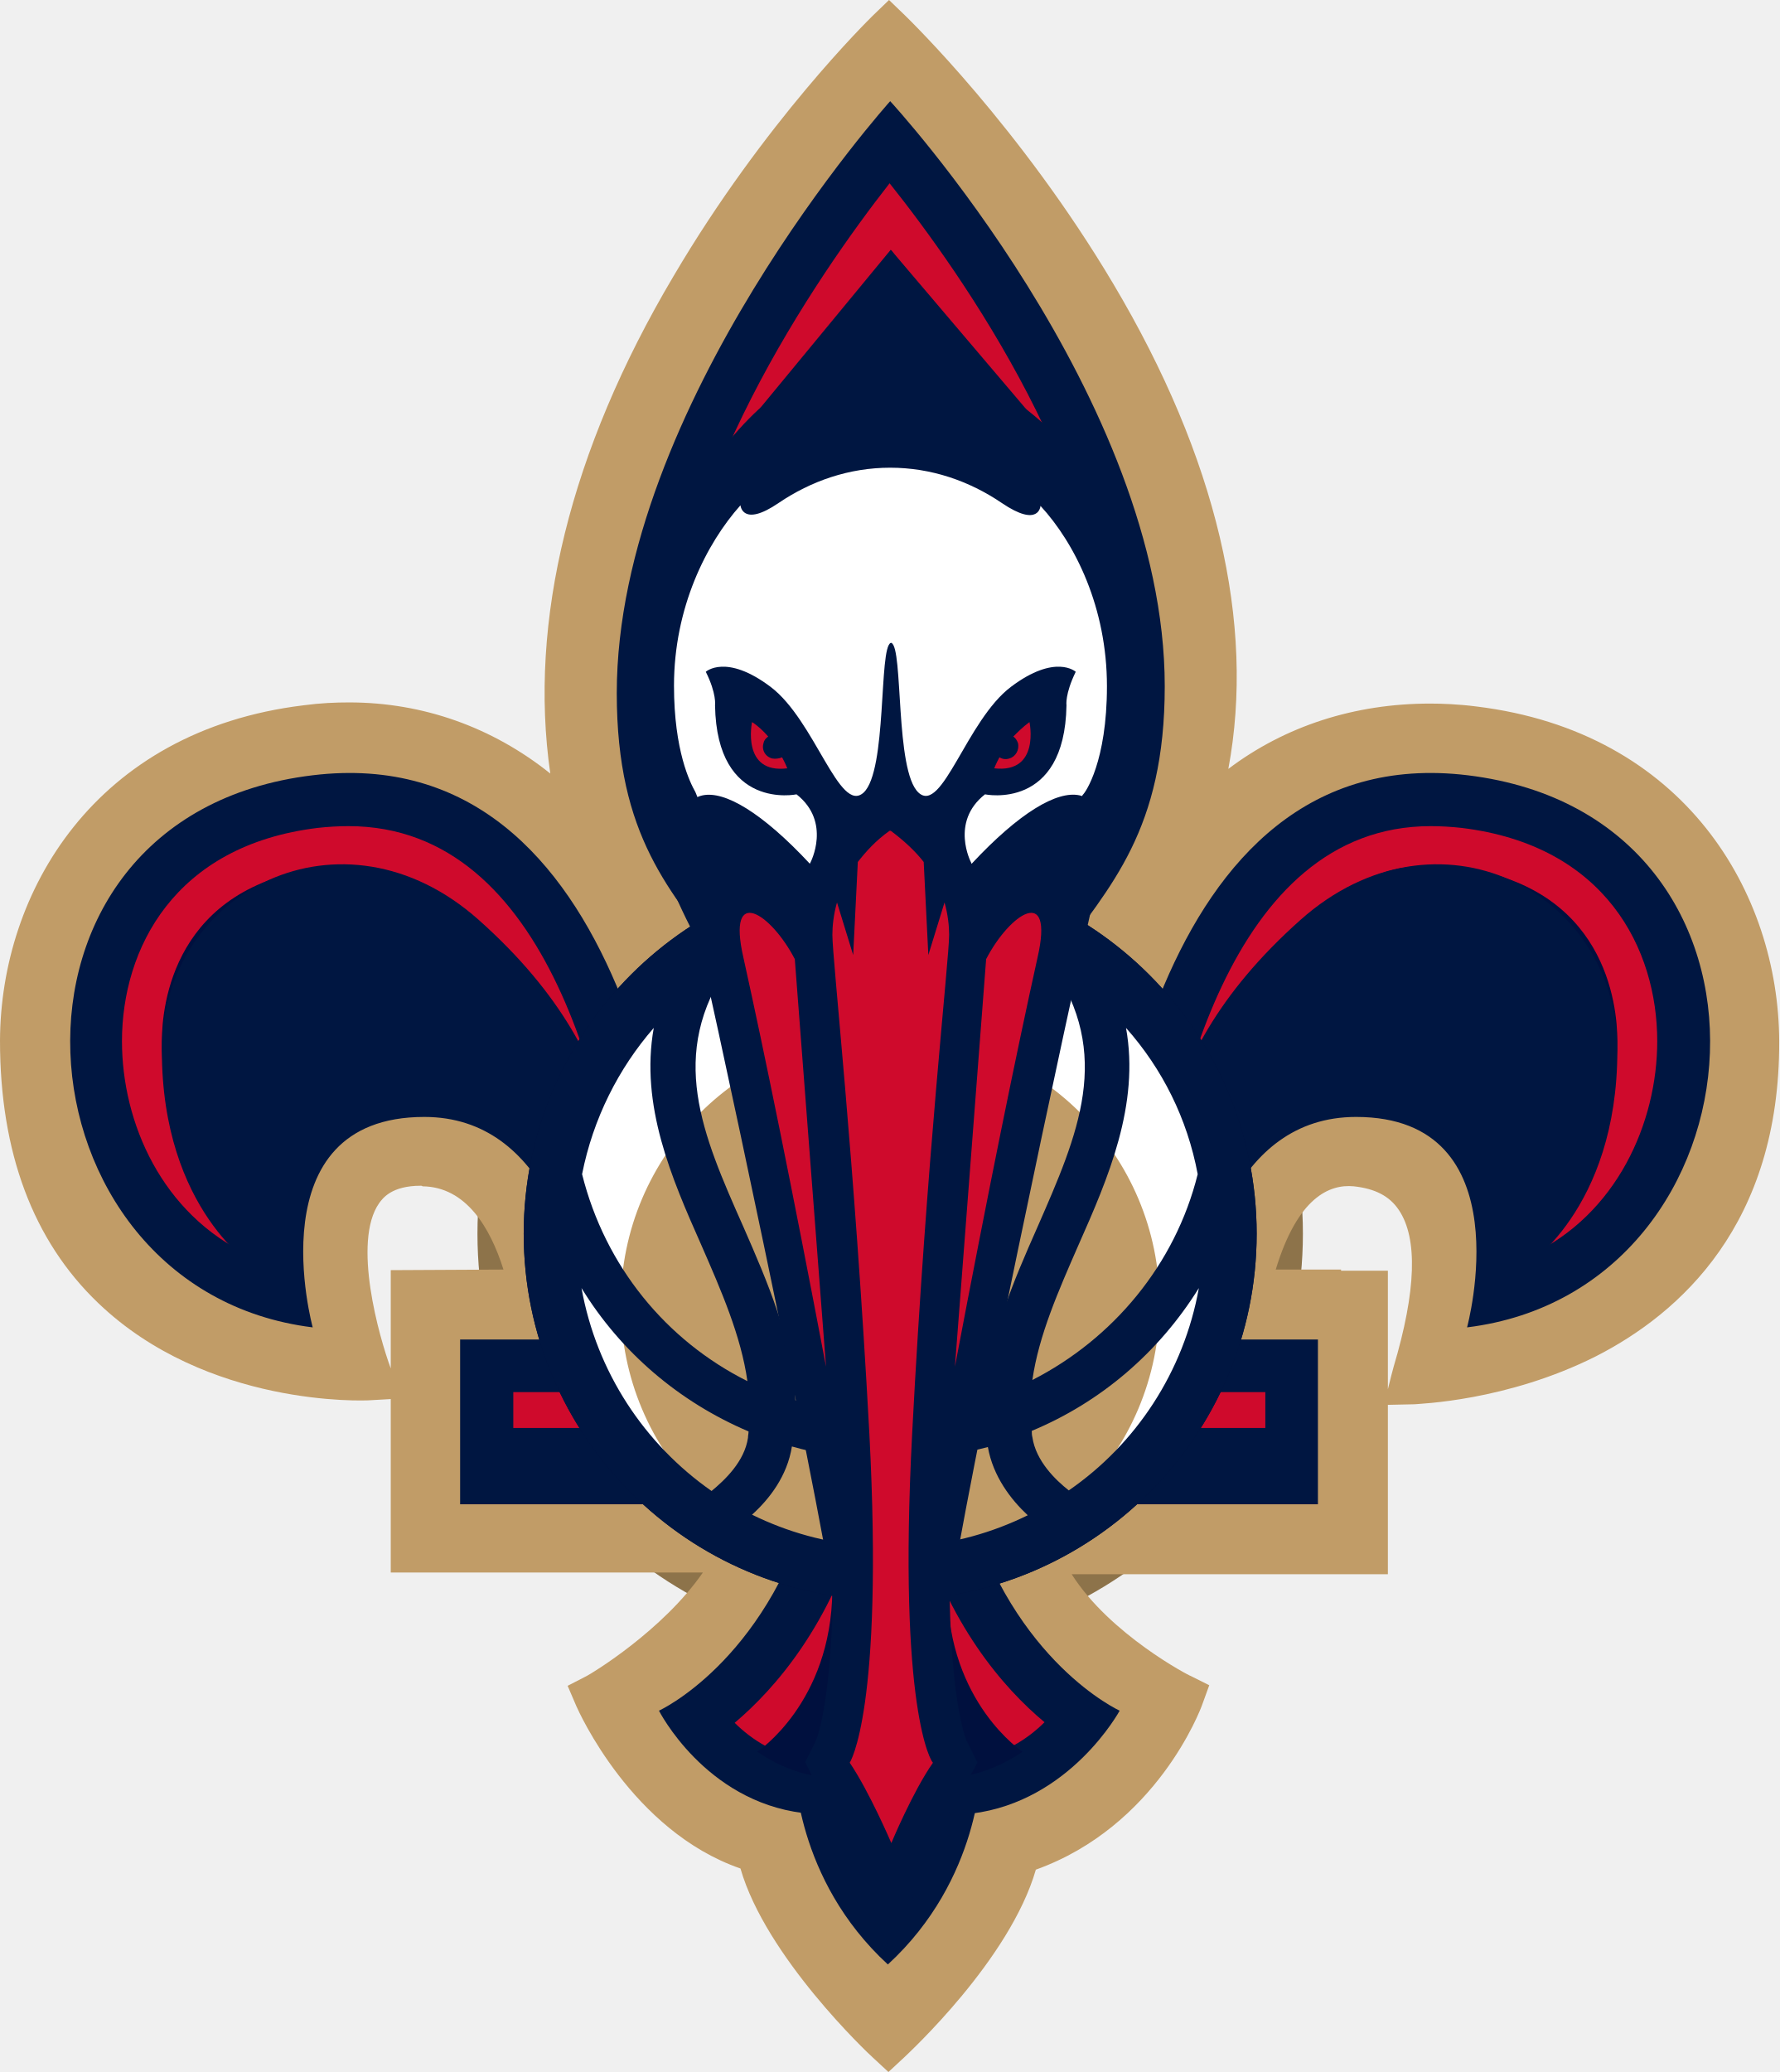
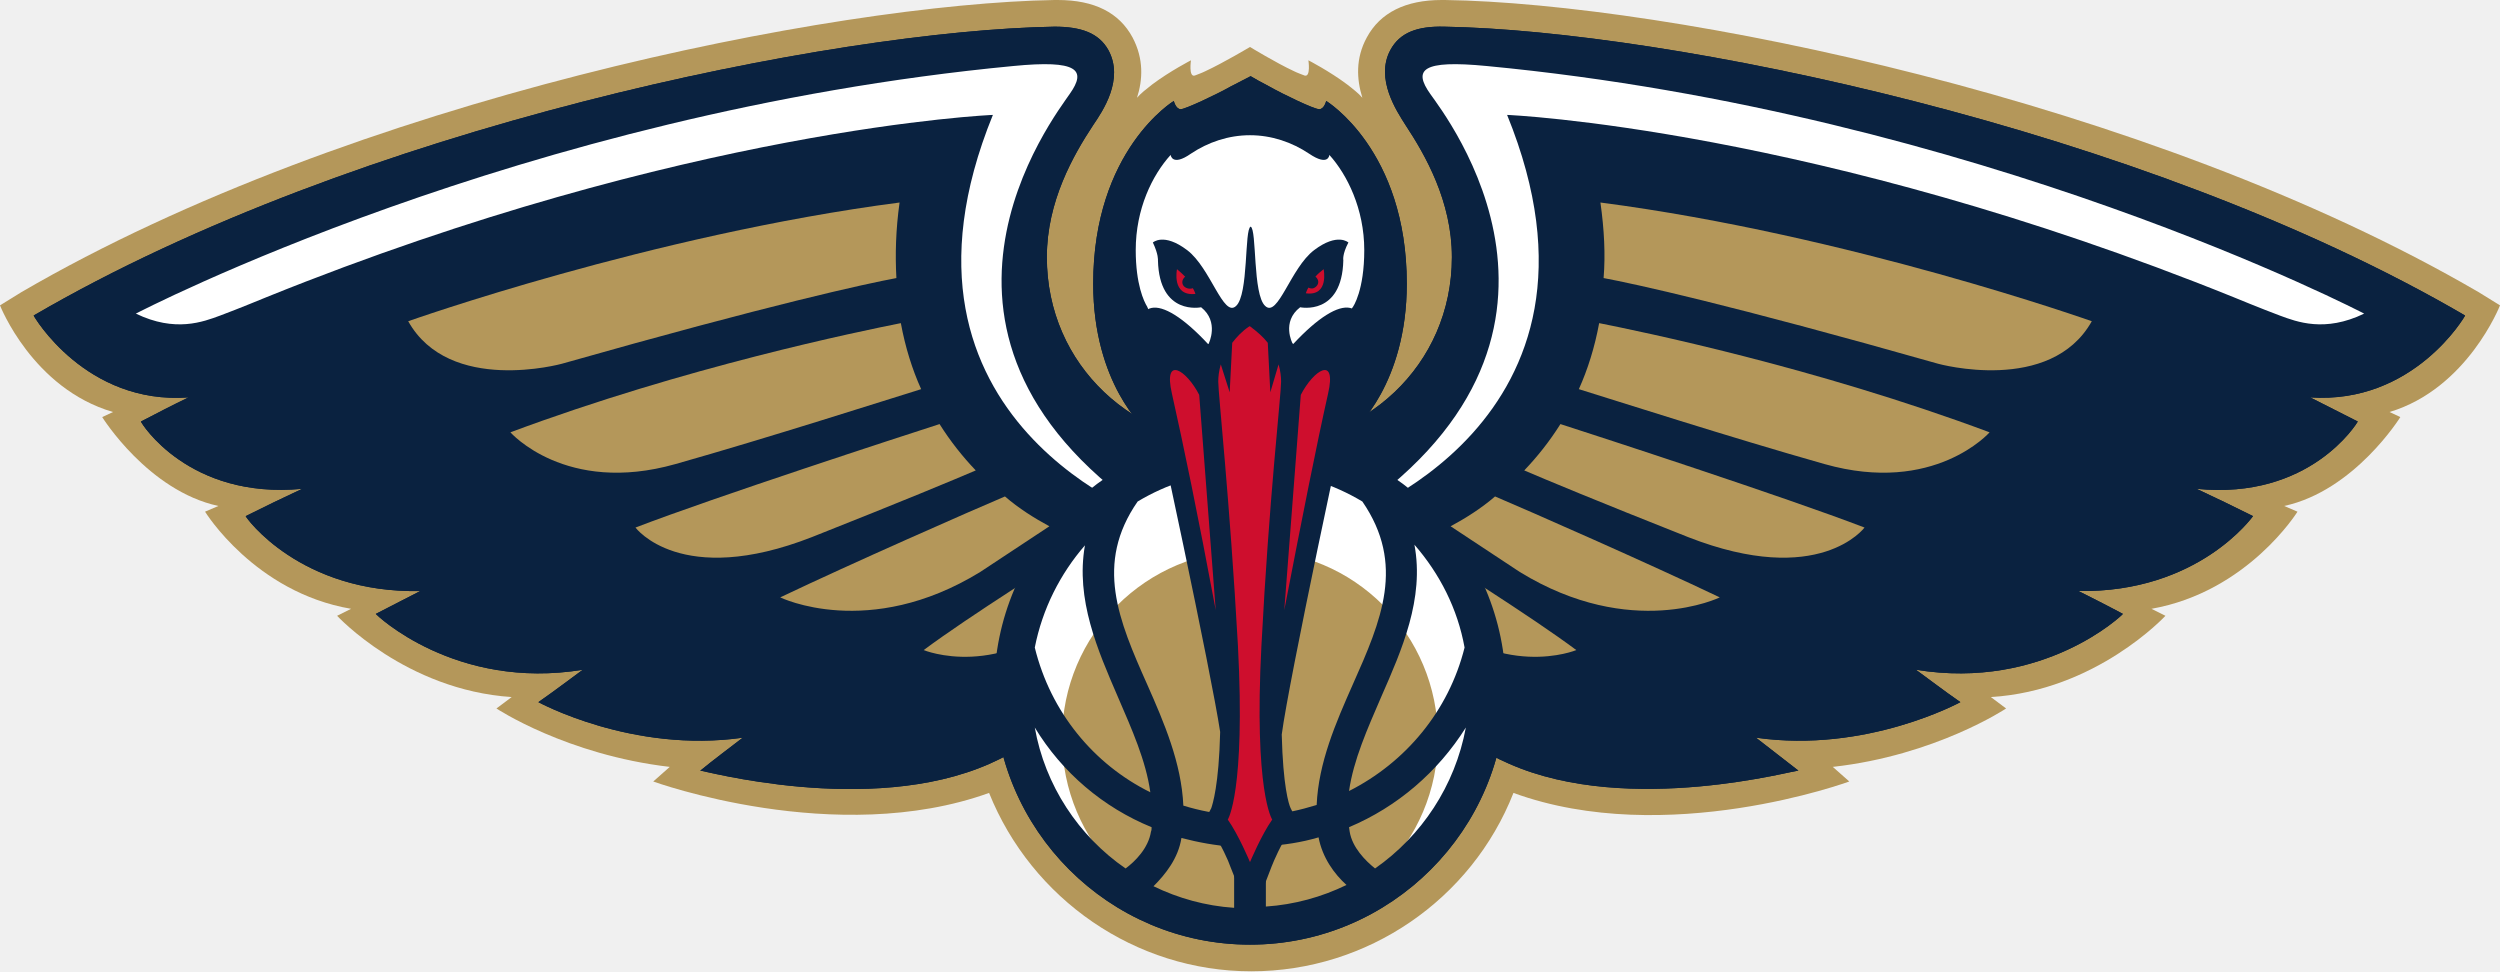
- <svg xmlns="http://www.w3.org/2000/svg" version="1.1" id="Layer_1" x="0px" y="0px" width="307.8px" height="358.4px" viewBox="0 0 307.8 358.4" style="enable-background:new 0 0 307.8 358.4;" xml:space="preserve">
-   <style type="text/css">
- 	.st0{fill:#FFFFFF;}
- 	.st1{fill:#8D734A;}
- 	.st2{fill:#C19C67;}
- 	.st3{fill:#001641;}
- 	.st4{fill:#CF0A2C;}
- 	.st5{fill:#00103E;}
+ <svg xmlns="http://www.w3.org/2000/svg" version="1.1" id="Layer_1" x="0px" y="0px" viewBox="0 0 393.8 153" xml:space="preserve" width="393.8" height="153">
+   <defs id="defs55" />
+   <style type="text/css" id="style1">
+ 	.st0{fill:#B4975A;}
+ 	.st1{fill:#0A2240;}
+ 	.st2{fill:#FFFFFF;}
+ 	.st3{fill:#CE0E2D;}
</style>
-   <g>
-     <path class="st0" d="M167.8,323.2c-0.2,0.9-0.5,2-1.8,3.3c-1.1,1.1-3.1,2.4-6.8,2.6c-5.2,0.2-9-2.4-9.2-7.5c-0.2-5.6,4.1-8,8.8-8.2   c1.7-0.1,6.6,0.1,8.6,4.2l-4,0.7c-0.4-0.6-1.6-2.3-4.5-2.2c-3.3,0.1-5.1,2.5-5,5.4c0.1,3.2,2.7,5,5.5,4.9c3.2-0.1,4.1-2.1,4.5-3   L167.8,323.2z" />
-     <path class="st1" d="M154,284.8c-39.4,0-71.4-32-71.4-71.4s32-71.4,71.4-71.4s71.4,32,71.4,71.4C225.4,252.7,193.4,284.8,154,284.8   " />
-     <path class="st2" d="M153.7,358.4l-2.7-2.5c-0.8-0.7-18.5-17.4-22.9-32.7c-18.8-6.5-28-27.2-28.4-28.1l-1.5-3.5l3.3-1.7   c0.8-0.4,13.1-7.8,20.1-17.9H67.6V242l-3.5,0.2c-1.1,0.1-28.3,1.2-47.1-16.8C5.7,214.6,0,199.3,0,180c0.1-25.7,16.4-53.6,52.5-58   c3-0.4,5.5-0.5,7.9-0.5c12.8,0,24.8,4.3,34.8,12.3c-3.8-26.3,3.4-55.8,21.3-86C132.2,21.1,150.3,3.4,151,2.7l2.8-2.7l2.8,2.7   c0.8,0.8,19.9,19.3,36,46.4c17.9,30.1,24.6,58.8,19.9,83.9c9.8-7.4,21.8-11.3,34.9-11.3c2,0,4.9,0.1,8,0.5   c36.1,4.4,52.3,32.3,52.4,57.9c0.1,31.7-17.2,47.1-31.7,54.5c-15.5,7.8-30.7,8.2-31.4,8.3l-4.6,0.1v29.3h-54.7   c6.6,10.4,20.4,17.6,20.6,17.6l3.2,1.6l-1.2,3.3c-0.3,0.9-7.9,21.1-28.8,28.6c-4.5,15.6-22,31.7-22.7,32.4L153.7,358.4z    M108.5,294.9c3.2,5.7,11.3,17.9,23.9,21.3l2.4,0.7l0.5,2.4c1.9,9.5,12.2,21.7,18.4,28.1c5.2-5.2,16-17.3,18.2-27.8l0.5-2.3   l2.3-0.7c14-4.2,21.5-15.8,24.4-21.4c-6.3-3.8-19.6-13.1-23.7-25.6l-1.7-5.2h58.5v-36.5h-8v-0.1h-13.5l1.1-4.9   c5.3-23.8,17-26.2,23.4-25.5c6.1,0.6,10.6,3.2,13.6,7.6c5.7,8.5,3.3,21.8,1.3,29.5c14.1-1.9,49.9-10.9,49.8-54.2   c-0.1-22.2-14.2-46.2-45.5-50l-0.2,0c-1.9-0.3-4.1-0.4-6.8-0.4c-16.1,0-30.2,6.9-39.8,19.3l-6.9-3.9   c22.6-56.2-33.5-119.7-46.9-133.8c-5.6,6-18.9,21-30.5,40.7c-13.8,23.4-28,58.6-17.4,93.2l6.1,20L99,148.9   c-7.1-8.8-19.5-19.4-38.6-19.4c-2,0-4.3,0.2-6.9,0.5C22.2,133.7,8.1,157.8,8,180c0,17,4.9,30.4,14.6,39.6   c11.7,11.1,27.6,13.8,35.8,14.4c-2.3-8-5.2-22.2,0.7-30.6c2.1-3,6.3-6.5,14.2-6.4c7.9,0.1,18.2,4.7,22.9,25.5l1.1,4.9H84.2   l-8.6,0.1v36.5h58.7l-2.3,5.5C127,281.4,114.6,290.8,108.5,294.9z M232.1,219.8h8v20.5l0.6-2.4c0.1-0.3,0.2-0.8,0.4-1.5   c3.9-13.1,4.2-22.2,0.9-27.1c-1.6-2.4-4.1-3.7-7.8-4.1c-4.2-0.4-9.7,1.9-13.5,14.4h11.3V219.8z M72.8,205.1c-5.1,0-6.6,2.2-7.2,3   c-4.7,6.7,0,23.2,2,28.6v-17l19.5-0.1c-2.3-7.3-6.5-14.3-14-14.4C73,205.1,72.9,205.1,72.8,205.1z" />
-     <path class="st2" d="M131.4,320.1c-18.7-5.1-28.1-26.6-28.1-26.6c0.4-0.2,19-11.1,25-25.4H71.6v-44.5l12.6-0.1h8.1   c-2.4-10.7-7.7-22.2-19.1-22.4c-23.7-0.5-9.3,37.1-9.3,37.1S3.9,241.1,4,180c0.1-23.9,15.2-49.9,49-54c2.5-0.3,5-0.5,7.4-0.5   c18,0,32.1,8.9,41.7,20.9C80.7,76.6,153.8,5.6,153.8,5.6s77.3,74.5,50.6,141c9.7-12.6,24.5-20.9,43-20.9c2.4,0,4.9,0.1,7.4,0.5   c33.8,4.1,48.9,30,49,54c0.2,57.4-59.2,58.7-59.2,58.7c1-3.9,12.1-35.3-9.9-37.6c-11.4-1.2-16.7,11.7-19.1,22.4h12.5v0.1h8v44.5   h-57c4.9,14.9,25.1,25.2,25.1,25.2s-7.5,20.6-28.4,26.9c-3.1,15.2-22.1,32.6-22.1,32.6S134.3,334.9,131.4,320.1" />
-     <path class="st3" d="M169.7,305.8c0,0,0,19.2-16.1,34c-16.1-14.8-16.1-34-16.1-34H169.7z" />
-     <path class="st3" d="M253.9,134.1c-54.7-6.6-63.7,71.2-65.2,97.6h-24.8c0.3-74.3,37.6-63.3,37.6-113c0-49.8-47.5-101.2-47.5-101.2   s-47.3,52.6-47.3,102.4s37.2,37.5,37.4,111.8h-24.8c-1.4-26.3-10.5-104.2-65.2-97.6c-59.1,7.1-52.7,89,0,95.5   c0,0-10-36.4,19.3-36.4c21.2,0,27,24.9,28.6,38.5H84.1h-4.5v28.5h4.5h56.1c-8,27.4-26.2,35.7-26.2,35.7s7.9,15.6,24.9,17.7   c0,0,2.4,2.1,8.4,15.5c1.2,2.8,6.6,0.7,6.6,0.7s1.9,6.3,5.7-1.2c6.8-13.2,8.5-14.9,8.5-14.9c17.1-2.1,25.6-17.8,25.6-17.8   s-18.3-8.3-26.3-35.7h56.2h4.4v-28.5h-4.4H206c1.5-13.6,7.3-38.5,28.6-38.5c29.1,0,19.2,36.4,19.2,36.4   C306.6,223.1,313,141.3,253.9,134.1" />
-     <path class="st4" d="M127.1,298c2.9,2.9,7.3,5.8,13,6.5l2.7,0.3l2.1,1.8c0.9,0.8,3.4,2.9,8.6,13.9c6.3-11.6,8.9-13.6,9.8-14.3   l2-1.5l2.4-0.3c5.7-0.7,10.1-3.6,13-6.5c-7.2-6-16.7-17-22-35.3l-3.4-11.7h12.2h51.4v-10.1h-20.3h-8.7h-8.7h-17.4h-9.2v-9.2   c0.2-43.9,13.1-61.1,23.5-74.9c7.9-10.5,14.1-18.7,14.1-38.1c0-34.6-25.7-71.1-38.3-86.9c-12.6,16.1-38.3,53.4-38.3,88.1   c0,19.3,5.8,26.9,14,37.5c10.4,13.5,23.3,30.3,23.4,74.3v9.2h-9.1h-17.4h-7.1h-10.3H88.8v10.1h51.4h12.2l-3.4,11.7   C143.7,281,134.2,292,127.1,298" />
-     <path class="st4" d="M247.5,142.9c-34.8,0-45.3,48.3-48.5,76.1c5.3-22.4,18-35,35.7-35c12.9,0,19.9,5.7,23.6,10.5   c5.2,6.8,6.5,15.3,6.4,22.6c15-7,22-22.9,22-37c0-15.9-8.9-33.9-33.9-36.9C251,143,249.2,142.9,247.5,142.9" />
-     <path class="st4" d="M73.1,184c17.7,0,30.3,12.5,35.7,34.9c-3.2-27.9-13.6-76-48.5-76c-1.7,0-3.5,0.1-5.3,0.3   c-24.9,3-33.9,21-33.9,36.9c0,14.1,6.9,29.9,22,37c-0.1-7.3,1.3-15.8,6.4-22.6C53.1,189.8,60.2,184,73.1,184" />
-     <path class="st5" d="M270.4,204.8c-1.3-5.5-3.5-10.4-6.6-14.5c-4.6-6-13.4-13.2-29.1-13.2c-7.9,0-15.1,2.1-21.2,6.1   c6.2-18,16.5-33.5,34-33.5c1.5,0,3,0.1,4.5,0.3c25.8,3.1,27.8,23.8,27.8,30.1C279.8,187.9,277.2,197.7,270.4,204.8" />
-     <path class="st5" d="M37.4,204.8c-6.8-7.1-9.5-17-9.4-24.6c0-6.3,2-27,27.8-30.1c1.6-0.2,3.1-0.3,4.5-0.3c17.5,0,27.9,15.5,34,33.5   c-6.1-4-13.2-6.1-21.2-6.1c-15.8,0-24.5,7.2-29.2,13.2C40.9,194.5,38.7,199.3,37.4,204.8" />
-     <path class="st5" d="M153.9,187.1c-5.1-16.1-12.6-25.8-18.7-33.8c-7.8-10.2-12.5-16.3-12.5-33.3c0-28.4,19.1-59.5,31.5-76.7   c12.4,16.8,31.3,47.2,31.3,75.4c0,17.1-5.1,23.8-12.7,34C166.5,160.8,159,170.8,153.9,187.1" />
-     <path class="st3" d="M44.2,219.3c0,0-16.2-9.9-16.2-37.6s31.3-43.5,54.8-22.6c29,25.8,23.6,49,27.1,64.6l-2.9-1.9   c0,0-17.5-44.6-43.6-29.9C37.2,206.6,44.2,219.3,44.2,219.3" />
-     <path class="st3" d="M263.6,219.3c0,0,16.2-9.9,16.2-37.6s-31.3-43.5-54.8-22.6c-29,25.8-23.6,49-27.1,64.6l2.9-1.9   c0,0,17.5-44.6,43.6-29.9C270.6,206.6,263.6,219.3,263.6,219.3" />
-     <polygon class="st3" points="125.8,77.5 154.1,43.2 181.8,75.8 178.8,83 138.1,78.8  " />
-     <polygon class="st3" points="83.1,247 225,247 225.7,256.9 82.1,257.2  " />
-     <path class="st5" d="M131,303c0,0,12.8-8.4,13-27.9l3.7-2.3c0,0,1.9,28.3-2.3,34.4C145.3,307.2,139.3,308.6,131,303" />
-     <path class="st5" d="M176.9,303c0,0-12.8-8.4-13-27.9l-3.7-2.3c0,0-1.8,28.3,2.3,34.4C162.6,307.2,168.6,308.6,176.9,303" />
-     <path class="st1" d="M137.9,216.6c-3.3,3.9-8.2,10.5-17.3,19.8c0,0,16.3,0.9,22.1-9.8c2.8-5.2,2.9-5.8,3.9-7.8   C144.8,218.4,140.6,217.8,137.9,216.6" />
-     <path class="st1" d="M172.7,216.6c3.2,3.9,8.2,10.5,17.3,19.8c0,0-16.3,0.9-22.1-9.8c-2.8-5.2-3-5.8-3.9-7.8   C165.8,218.4,170,217.8,172.7,216.6" />
-     <polygon class="st5" points="135.1,216.6 110.1,243.5 122.6,252.7 142.3,263.2 164.6,263.2 198,245.5 175.7,216  " />
-     <path class="st5" d="M154,150c-35,0-63.4,28.4-63.4,63.4s28.4,63.4,63.4,63.4c34.9,0,63.4-28.4,63.4-63.4S188.9,150,154,150" />
-     <path class="st0" d="M212.8,213.3c0,32.5-26.3,58.8-58.8,58.8s-58.8-26.3-58.8-58.8s26.3-58.8,58.8-58.8S212.8,180.9,212.8,213.3" />
-     <path class="st2" d="M200.6,225.5c0,25.8-20.9,46.7-46.6,46.7c-25.8,0-46.6-20.9-46.6-46.7c0-25.7,20.9-46.6,46.6-46.6   C179.8,178.9,200.6,199.8,200.6,225.5" />
-     <path class="st3" d="M154,150c-35,0-63.4,28.4-63.4,63.4s28.4,63.4,63.4,63.4c34.9,0,63.4-28.4,63.4-63.4S188.9,150,154,150    M207.2,203.1c-3.9,15.7-14.7,28.5-28.6,35.6c1.1-7.7,4.5-15.4,8-23.4c5.1-11.5,10.6-24.2,8.2-37.5   C201.1,184.9,205.4,193.5,207.2,203.1 M126.2,166.8c7.1-4.2,15.2-6.9,23.9-7.5v85.3c-4.3-0.3-8.5-1.1-12.5-2.4   c-0.5-10.5-4.8-20.4-9-30C121.5,196.2,115.4,182.4,126.2,166.8 M137,250.2c4.2,1.2,8.6,1.9,13,2.1v15.1c-7.1-0.5-13.8-2.4-19.9-5.4   C133.1,259.3,136.2,255.3,137,250.2 M157.9,252.4c4.5-0.3,8.8-1,13-2.1c0.9,5.1,4,9.1,6.9,11.8c-6.1,3-12.8,4.9-19.9,5.4V252.4z    M170.5,242.1c-4,1.3-8.2,2.1-12.6,2.5v-85.3c8.7,0.6,16.8,3.3,23.9,7.5c10.8,15.6,4.7,29.4-2.3,45.4   C175.3,221.7,171,231.6,170.5,242.1 M113.1,177.8c-2.4,13.4,3.1,26,8.2,37.5c3.5,8,6.9,15.8,8,23.6c-14-7-24.6-19.8-28.6-35.8   C102.6,193.5,107,184.8,113.1,177.8 M100.6,222.8c6.8,11.1,16.9,19.7,28.9,24.8c0,0.4-0.1,0.7-0.1,1.1c-0.6,4.1-4,7.3-6.3,9.2   C111.5,249.8,103.2,237.3,100.6,222.8 M184.9,257.8c-2.3-1.8-5.7-5.1-6.3-9.2c-0.1-0.4-0.1-0.7-0.1-1.1c12-5,22-13.6,28.9-24.7   C204.8,237.3,196.5,249.8,184.9,257.8" />
-     <path class="st3" d="M173.7,68.2c0,0-0.5,2.1-1.8,2.1s-9.2-3.8-13-5.9c-1.6-0.9-3.9-2.2-4.7-2.7c0,0-3.4,1.8-5,2.7   c-3.8,2.1-11.7,5.9-13,5.9s-1.8-2.1-1.8-2.1s-20.2,13.6-24.5,48.1c-3.2,25.5,13.1,50.4,13.1,50.4l5.8-6.3h22.9h4.6l22.9,2.4l4.9,1   c0,0,14-22.1,14-48C198,81.1,173.7,68.2,173.7,68.2" />
-     <path class="st0" d="M191.5,118.7c0-13.6-5.5-24.7-11.5-31.2c0,0-0.2,3.9-6.7-0.5c-5.6-3.8-12.2-6.1-19.3-6.1s-13.7,2.3-19.3,6.1   c-6.3,4.3-6.6,0.4-6.6,0.4c-5.9,6.6-11.5,17.7-11.5,31.2c0,11.3,2.8,16.8,3.7,18.4c5.6,14.4,18.5,24.5,33.6,24.5   c14.9,0,27.7-9.9,33.4-24C187.8,137.1,191.5,131.7,191.5,118.7" />
-     <path class="st3" d="M168.1,149.4c-0.1-0.1-0.1-0.2-0.1-0.2s-3.7-7,2.4-11.8c0,0,13.8,2.9,14.1-15.4c0,0-0.3-1.9,1.6-5.8   c0,0-3.5-3.2-11.2,2.6c-7.7,5.8-11.9,22.1-16,18.3s-2.6-25.1-4.7-25.9h-0.1c-2.1,0.8-0.6,22.1-4.7,25.9   c-4.2,3.8-8.4-12.5-16.1-18.3s-11.2-2.6-11.2-2.6c1.9,3.8,1.6,5.8,1.6,5.8c0.3,18.3,14.1,15.4,14.1,15.4c6.1,4.8,2.4,11.8,2.4,11.8   c0,0.1-0.1,0.1-0.1,0.2c-16.5-17.7-26-15.3-21.3,4.5c4.6,19.4,22.4,103,25.3,122.3c-0.4,17.4-2.4,23.6-3,25l-1.8,3.6l2,4   c3.1,4.5,5.3,9.7,6.1,11.6l6.8,17.2l6.7-17.2c0.8-2,3-7.1,6.1-11.7l2.1-3.8l-1.9-3.8c-0.5-1.3-2.5-7.3-2.9-24.1   c2.4-17.4,20.6-103.4,25.3-123.2C194.2,134.1,184.6,131.7,168.1,149.4" />
-     <path class="st4" d="M142.9,236.4c-5.9-31.1-10.6-54.1-14.3-70.8c-2.9-12.7,4.8-7.6,8.9,0.3L142.9,236.4z" />
-     <path class="st4" d="M165.2,236.4c5.9-31.1,10.6-54.1,14.3-70.8c2.9-12.7-4.8-7.6-8.9,0.3L165.2,236.4z" />
-     <path class="st4" d="M133.6,131.2c-1.2-0.3-1.9-1.5-1.5-2.7c0.1-0.5,0.4-0.8,0.8-1.1c-0.8-0.9-1.7-1.8-2.8-2.5c0,0-1.9,9,6.1,8   c0,0-0.3-0.8-0.9-1.9C134.8,131.2,134.2,131.3,133.6,131.2" />
-     <path class="st4" d="M178.1,124.9c-1.1,0.8-2,1.7-2.8,2.5c0.4,0.3,0.6,0.6,0.8,1.1c0.3,1.2-0.4,2.4-1.5,2.7   c-0.6,0.2-1.2,0.1-1.7-0.2c-0.6,1.1-0.9,1.9-0.9,1.9C180,133.8,178.1,124.9,178.1,124.9" />
-     <path class="st4" d="M157.8,248c2.5-48,6.4-82,6.4-86.3c0-1.5-0.2-3.5-0.8-5.6l-2.8,9.1l-0.8-16.1c-1.4-1.8-3.3-3.6-5.7-5.4h-0.2   c-2.4,1.7-4.1,3.6-5.5,5.4l-0.8,16.1l-2.8-9.1c-0.6,2.1-0.8,4.1-0.8,5.6c0,4.3,3.8,38.2,6.4,86.3c2.5,48-3.4,56.9-3.4,56.9   c3.4,5,7.2,13.9,7.2,13.9s3.7-8.9,7.2-13.9C161.2,304.9,155.3,296,157.8,248" />
+   <g id="g55" transform="translate(-3.6,-126)">
+     <path class="st0" d="M 397.4,174.1 394,172 C 341.8,141.6 266,126.5 231.2,126 h -0.5 c -5.7,0 -9.7,2 -11.8,5.9 -1.8,3.3 -1.6,6.6 -0.7,9.5 -0.6,-0.7 -1.5,-1.4 -2.4,-2.1 -2.8,-2.1 -6.1,-3.8 -6.1,-3.8 0,0 0.4,2.7 -0.6,2.4 -0.5,-0.2 -1.1,-0.4 -1.7,-0.7 -2.8,-1.3 -6.9,-3.8 -6.9,-3.8 0,0 -4.2,2.5 -7,3.8 -0.6,0.3 -1.2,0.5 -1.7,0.7 -1,0.3 -0.6,-2.4 -0.6,-2.4 0,0 -3.3,1.7 -6.1,3.8 -0.9,0.7 -1.8,1.4 -2.4,2.1 0.9,-2.8 1.1,-6.1 -0.7,-9.5 -2.1,-3.9 -6,-5.9 -11.8,-5.9 h -0.5 C 135,126.6 59.2,141.6 7,172 l -3.4,2.1 c 0,0 5.1,13.1 17.8,16.8 l -1.7,0.8 c 0,0 7.2,11.6 18.3,14 l -2.1,0.9 c 0,0 7.8,12.7 23,15.3 l -2.2,1.1 c 0,0 10.8,11.7 27.5,12.8 l -2.4,1.8 c 0,0 11,7.3 27.3,9.2 l -2.6,2.3 c 0,0 28.8,10.5 52.9,1.8 6.7,16.7 23,28.1 41.3,28.1 v 0 0 c 18.3,0 34.7,-11.3 41.3,-28.1 24.1,8.8 52.9,-1.8 52.9,-1.8 l -2.6,-2.3 c 16.2,-1.8 27.3,-9.2 27.3,-9.2 l -2.4,-1.8 c 16.6,-1 27.5,-12.8 27.5,-12.8 l -2.2,-1.1 c 15.2,-2.7 23,-15.3 23,-15.3 l -2.1,-0.9 c 11.1,-2.4 18.3,-14 18.3,-14 l -1.7,-0.8 c 12.3,-3.7 17.4,-16.8 17.4,-16.8 z" id="path1" />
+     <g id="g28">
+       <g id="g27">
+         <g id="g15">
+           <path class="st1" d="m 391.9,175.7 c -51.1,-29.8 -126.1,-44.9 -160.8,-45.5 -4.2,-0.1 -7,0.9 -8.5,3.7 -2.4,4.5 1,9.6 2.4,11.8 3.1,4.7 7.3,12 7.3,20.8 0,17.1 -13.8,29.7 -30.8,29.7 -0.4,0 -0.7,0 -1.1,0 -0.4,0 -0.7,0 -1.1,0 -17,0 -30.8,-12.6 -30.8,-29.7 0,-8.8 4.2,-16.1 7.3,-20.8 1.5,-2.2 4.9,-7.2 2.4,-11.8 -1.5,-2.7 -4.3,-3.7 -8.5,-3.7 C 135,130.8 60,145.9 8.9,175.7 c 0,0.1 8.2,14.1 24.4,12.9 -2.5,1.2 -5,2.5 -7.5,3.8 0,0.2 7.5,12.3 25.4,10.6 -3,1.4 -5.9,2.8 -8.9,4.3 0,0.2 8.6,12.2 27.5,11.8 -4.3,2.2 -7,3.6 -7,3.6 0,0.1 12.5,12.1 32.6,8.8 -2.2,1.6 -4.4,3.3 -7,5.1 0,0 14.8,8.1 32.2,5.6 -2.2,1.7 -4.5,3.4 -6.7,5.2 0,-0.2 26.6,7.3 45.6,-1.1 16.3,-7.2 25.4,-24.8 27.5,-29.2 3.2,0.7 6,1.1 8.2,1.4 0,0.2 3.5,0.5 5.2,0.5 1.7,0.1 5.2,-0.2 5.2,-0.5 2.1,-0.3 5,-0.7 8.2,-1.4 2.1,4.4 11.1,22.1 27.5,29.2 19,8.4 45.6,0.8 45.6,1.1 -2.2,-1.7 -4.5,-3.5 -6.7,-5.2 17.4,2.5 32.2,-5.6 32.2,-5.6 -2.6,-1.8 -4.8,-3.5 -7,-5.1 20.1,3.3 32.6,-8.7 32.6,-8.8 0,0 -2.6,-1.4 -7,-3.6 18.9,0.3 27.4,-11.7 27.5,-11.8 -3,-1.5 -5.9,-2.9 -8.9,-4.3 17.9,1.8 25.3,-10.4 25.4,-10.6 -2.5,-1.3 -5,-2.5 -7.5,-3.8 16.3,1.1 24.4,-12.8 24.4,-12.9 z" id="path2" />
+           <path class="st2" d="m 185.8,208 c 0,0 -45.6,-15.3 -25.8,-63.9 0,0 -48.3,2 -114.4,28.7 0,0 -4.6,1.9 -7.3,2.9 -2.7,1 -7.1,2.7 -13.3,-0.3 0,0 60.5,-31.6 138.2,-39 10.2,-1 11.6,0.6 8.9,4.4 -2.2,3.3 -30,38.6 13.7,67.2 z" id="path3" />
+           <path class="st0" d="m 145.3,157.9 c -39.1,5.1 -77.4,18.7 -77.4,18.7 6.5,11.6 24.2,6.7 24.2,6.7 33.1,-9.4 47.9,-12.6 52.7,-13.5 -0.2,-3.7 -0.1,-7.6 0.5,-11.9 z" id="path4" />
+           <path class="st0" d="m 145.5,176.9 c -6.5,1.3 -33.9,6.9 -61.5,17.2 0,0 8.7,9.9 26,5 14.5,-4.1 33.2,-10.1 38.7,-11.8 -1.4,-3.1 -2.5,-6.6 -3.2,-10.4 z" id="path5" />
+           <path class="st0" d="m 151.6,192.8 c -5.9,1.9 -35.4,11.5 -47.9,16.3 0,0 7.1,9.6 27.8,1.5 14.4,-5.7 22.3,-9 25.8,-10.5 -2.1,-2.2 -4,-4.6 -5.7,-7.3 z" id="path6" />
+           <path class="st0" d="m 161.9,204.2 c -5.2,2.2 -24.3,10.6 -35.4,15.9 0,0 13.9,6.8 31.5,-4 l 10.9,-7.2 c -2.4,-1.3 -4.8,-2.8 -7,-4.7 z" id="path7" />
+           <path class="st0" d="m 174.2,211.8 c -3.5,2.2 -18,11.3 -25.1,16.6 0,0 12,5 24.4,-6.7 4,-3.8 6.2,-5.9 7.4,-7.2 -2.2,-0.7 -4.4,-1.6 -6.7,-2.7 z" id="path8" />
+           <g id="g14">
+             <path class="st2" d="m 215.2,208 c 0,0 45.6,-15.3 25.8,-63.9 0,0 48.3,2 114.4,28.7 0,0 4.6,1.9 7.3,2.9 2.7,1 7.1,2.7 13.3,-0.3 0,0 -60.5,-31.6 -138.2,-39 -10.3,-1 -11.6,0.6 -8.9,4.4 2.3,3.3 30,38.6 -13.7,67.2 z" id="path9" />
+             <path class="st0" d="m 255.7,157.9 c 39.1,5.1 77.4,18.7 77.4,18.7 -6.5,11.6 -24.2,6.7 -24.2,6.7 -33.1,-9.4 -47.9,-12.6 -52.7,-13.5 0.3,-3.7 0.1,-7.6 -0.5,-11.9 z" id="path10" />
+             <path class="st0" d="m 255.5,176.9 c 6.5,1.3 33.9,6.9 61.5,17.2 0,0 -8.7,9.9 -26,5 -14.5,-4.1 -33.2,-10.1 -38.7,-11.8 1.4,-3.1 2.5,-6.6 3.2,-10.4 z" id="path11" />
+             <path class="st0" d="m 249.4,192.8 c 5.9,1.9 35.4,11.5 47.9,16.3 0,0 -7.1,9.6 -27.8,1.5 -14.4,-5.7 -22.3,-9 -25.8,-10.5 2.1,-2.2 4,-4.6 5.7,-7.3 z" id="path12" />
+             <path class="st0" d="m 239.1,204.2 c 5.2,2.2 24.3,10.6 35.4,15.9 0,0 -13.9,6.8 -31.5,-4 l -10.9,-7.2 c 2.4,-1.3 4.8,-2.8 7,-4.7 z" id="path13" />
+             <path class="st0" d="m 226.8,211.8 c 3.5,2.2 18,11.3 25.1,16.6 0,0 -12,5 -24.4,-6.7 -4,-3.8 -6.2,-5.9 -7.4,-7.2 2.2,-0.7 4.4,-1.6 6.7,-2.7 z" id="path14" />
+           </g>
+         </g>
+         <g id="g26">
+           <g id="g18">
+             <g id="g16">
+               <path class="st2" d="m 237.9,234.5 c 0,20.7 -16.7,37.4 -37.4,37.4 -20.7,0 -37.4,-16.7 -37.4,-37.4 0,-20.6 16.7,-37.4 37.4,-37.4 20.6,0.1 37.4,16.8 37.4,37.4 z" id="path15" />
+             </g>
+             <g id="g17">
+               <path class="st0" d="m 230.1,242.3 c 0,16.4 -13.3,29.7 -29.6,29.7 -16.4,0 -29.6,-13.3 -29.6,-29.7 0,-16.4 13.3,-29.6 29.6,-29.6 16.4,-0.1 29.6,13.2 29.6,29.6 z" id="path16" />
+             </g>
+             <path class="st1" d="m 200.5,194.2 c -22.2,0 -40.3,18.1 -40.3,40.3 0,22.2 18.1,40.3 40.3,40.3 22.2,0 40.3,-18.1 40.3,-40.3 0,-22.2 -18.1,-40.3 -40.3,-40.3 z m 33.8,33.8 c -2.5,10 -9.3,18.1 -18.2,22.6 0.7,-4.9 2.9,-9.8 5.1,-14.9 3.2,-7.3 6.8,-15.4 5.2,-23.9 4,4.6 6.8,10.1 7.9,16.2 z m -51.5,-23 c 4.5,-2.7 9.7,-4.4 15.2,-4.8 v 54.2 c -2.8,-0.2 -5.4,-0.7 -8,-1.5 -0.3,-6.7 -3,-13 -5.7,-19.1 -4.5,-10.1 -8.3,-19 -1.5,-28.8 z m 6.9,53 c 2.7,0.7 5.4,1.2 8.3,1.4 v 9.6 c -4.5,-0.3 -8.8,-1.5 -12.7,-3.4 1.9,-1.9 3.9,-4.4 4.4,-7.6 z m 13.3,1.3 c 2.9,-0.2 5.6,-0.6 8.3,-1.4 0.6,3.2 2.5,5.8 4.4,7.5 -3.9,1.9 -8.2,3.1 -12.7,3.4 z m 8,-6.5 c -2.6,0.8 -5.2,1.4 -8,1.6 v -54.2 c 5.5,0.4 10.7,2.1 15.2,4.8 6.8,9.9 3,18.7 -1.5,28.8 -2.7,6.1 -5.4,12.3 -5.7,19 z m -36.5,-40.9 c -1.5,8.5 2,16.5 5.2,23.9 2.2,5.1 4.4,10 5.1,15 -8.9,-4.4 -15.7,-12.6 -18.2,-22.8 1.2,-6.1 4,-11.6 7.9,-16.1 z m -7.9,28.7 c 4.3,7.1 10.8,12.6 18.4,15.7 0,0.2 0,0.5 -0.1,0.7 -0.4,2.6 -2.5,4.7 -4,5.8 -7.4,-5.1 -12.7,-13.1 -14.3,-22.2 z m 53.6,22.2 c -1.5,-1.2 -3.6,-3.3 -4,-5.8 0,-0.2 -0.1,-0.5 -0.1,-0.7 7.6,-3.2 14,-8.7 18.4,-15.7 -1.7,9.2 -7,17.1 -14.3,22.2 z" id="path17" />
+           </g>
+           <g id="g25">
+             <path class="st1" d="m 212.5,141.9 c 0,0 -0.3,1.3 -1.1,1.3 -0.8,0 -5.6,-2.3 -7.9,-3.6 -1,-0.5 -2.4,-1.3 -2.9,-1.6 0,0 -2.1,1.1 -3.1,1.6 -2.3,1.3 -7.2,3.6 -7.9,3.6 -0.8,0 -1.1,-1.3 -1.1,-1.3 0,0 -12.7,7.7 -12.7,28.8 0,15.8 8.2,22.9 8.2,22.9 l 1.1,4.5 h 14 2.8 14 l 1.1,-4.5 c 0,0 8.2,-7.1 8.2,-22.9 0,-21.1 -12.7,-28.8 -12.7,-28.8 z" id="path18" />
+             <path class="st2" d="m 218.5,165.4 c 0,-6.5 -2.7,-11.9 -5.5,-15 0,0 -0.1,1.9 -3.2,-0.2 -2.7,-1.8 -5.9,-2.9 -9.3,-2.9 -3.4,0 -6.6,1.1 -9.3,2.9 -3,2.1 -3.2,0.2 -3.2,0.2 -2.9,3.2 -5.5,8.5 -5.5,15 0,5.4 1.3,8.1 1.8,8.9 2.7,6.9 8.9,11.8 16.2,11.8 7.2,0 13.4,-4.8 16.1,-11.6 0.2,-0.2 1.9,-2.8 1.9,-9.1 z" id="path19" />
+             <path class="st1" d="m 207.3,180.2 c 0,0 0,-0.1 -0.1,-0.1 0,0 -1.8,-3.4 1.2,-5.7 0,0 6.6,1.4 6.8,-7.4 0,0 -0.2,-0.9 0.8,-2.8 0,0 -1.7,-1.6 -5.4,1.2 -3.7,2.8 -5.7,10.7 -7.7,8.8 -2,-1.8 -1.3,-12.1 -2.3,-12.5 v 0 c -1,0.4 -0.3,10.7 -2.3,12.5 -2,1.9 -4,-6 -7.7,-8.8 -3.7,-2.8 -5.4,-1.2 -5.4,-1.2 0.9,1.9 0.8,2.8 0.8,2.8 0.2,8.8 6.8,7.4 6.8,7.4 2.9,2.3 1.2,5.7 1.2,5.7 0,0 0,0.1 -0.1,0.1 -7.9,-8.5 -12.5,-7.4 -10.3,2.2 2.2,9.4 10.8,49.6 12.2,58.9 -0.2,8.4 -1.2,11.4 -1.4,12 l -0.9,1.7 1,1.9 c 1.5,2.2 2.6,4.7 2.9,5.6 l 3.3,8.3 3.2,-8.3 c 0.4,-1 1.4,-3.4 2.9,-5.6 l 1,-1.8 -0.9,-1.8 c -0.3,-0.6 -1.2,-3.5 -1.4,-11.6 1.1,-8.4 9.9,-49.8 12.2,-59.4 2.1,-9.5 -2.5,-10.6 -10.4,-2.1 z" id="path20" />
+             <g id="g22">
+               <path class="st3" d="m 195.1,222.1 c -2.8,-15 -5.1,-26.1 -6.9,-34.1 -1.4,-6.1 2.3,-3.7 4.3,0.2 z" id="path21" />
+               <path class="st3" d="m 205.9,222.1 c 2.9,-15 5.1,-26.1 6.9,-34.1 1.4,-6.1 -2.3,-3.7 -4.3,0.2 z" id="path22" />
+             </g>
+             <g id="g24">
+               <path class="st3" d="m 190.6,171.4 c -0.6,-0.2 -0.9,-0.7 -0.7,-1.3 0.1,-0.2 0.2,-0.4 0.4,-0.5 -0.4,-0.4 -0.8,-0.8 -1.3,-1.2 0,0 -0.9,4.3 2.9,3.9 0,0 -0.1,-0.4 -0.4,-0.9 -0.3,0.1 -0.6,0.1 -0.9,0 z" id="path23" />
+               <path class="st3" d="m 212.1,168.4 c -0.5,0.4 -1,0.8 -1.3,1.2 0.2,0.1 0.3,0.3 0.4,0.5 0.2,0.6 -0.2,1.1 -0.7,1.3 -0.3,0.1 -0.6,0 -0.8,-0.1 -0.3,0.5 -0.4,0.9 -0.4,0.9 3.7,0.5 2.8,-3.8 2.8,-3.8 z" id="path24" />
+             </g>
+             <path class="st3" d="m 202.3,227.7 c 1.2,-23.1 3.1,-39.5 3.1,-41.6 0,-0.7 -0.1,-1.7 -0.4,-2.7 l -1.3,4.4 -0.4,-7.8 c -0.7,-0.9 -1.6,-1.7 -2.8,-2.6 h -0.1 c -1.2,0.8 -2,1.7 -2.7,2.6 l -0.4,7.8 -1.4,-4.4 c -0.3,1 -0.4,2 -0.4,2.7 0,2 1.8,18.4 3.1,41.6 1.2,23.1 -1.6,27.4 -1.6,27.4 1.7,2.4 3.5,6.7 3.5,6.7 0,0 1.8,-4.3 3.5,-6.7 0,0 -2.9,-4.3 -1.7,-27.4 z" id="path25" />
+           </g>
+         </g>
+       </g>
+     </g>
+     <g id="g54">
+       <g id="g53">
+         <g id="g41">
+           <path class="st1" d="m 391.9,175.7 c -51.1,-29.8 -126.1,-44.9 -160.8,-45.5 -4.2,-0.1 -7,0.9 -8.5,3.7 -2.4,4.5 1,9.6 2.4,11.8 3.1,4.7 7.3,12 7.3,20.8 0,17.1 -13.8,29.7 -30.8,29.7 -0.4,0 -0.7,0 -1.1,0 -0.4,0 -0.7,0 -1.1,0 -17,0 -30.8,-12.6 -30.8,-29.7 0,-8.8 4.2,-16.1 7.3,-20.8 1.5,-2.2 4.9,-7.2 2.4,-11.8 -1.5,-2.7 -4.3,-3.7 -8.5,-3.7 C 135,130.8 60,145.9 8.9,175.7 c 0,0.1 8.2,14.1 24.4,12.9 -2.5,1.2 -5,2.5 -7.5,3.8 0,0.2 7.5,12.3 25.4,10.6 -3,1.4 -5.9,2.8 -8.9,4.3 0,0.2 8.6,12.2 27.5,11.8 -4.3,2.2 -7,3.6 -7,3.6 0,0.1 12.5,12.1 32.6,8.8 -2.2,1.6 -4.4,3.3 -7,5.1 0,0 14.8,8.1 32.2,5.6 -2.2,1.7 -4.5,3.4 -6.7,5.2 0,-0.2 26.6,7.3 45.6,-1.1 16.3,-7.2 25.4,-24.8 27.5,-29.2 3.2,0.7 6,1.1 8.2,1.4 0,0.2 3.5,0.5 5.2,0.5 1.7,0.1 5.2,-0.2 5.2,-0.5 2.1,-0.3 5,-0.7 8.2,-1.4 2.1,4.4 11.1,22.1 27.5,29.2 19,8.4 45.6,0.8 45.6,1.1 -2.2,-1.7 -4.5,-3.5 -6.7,-5.2 17.4,2.5 32.2,-5.6 32.2,-5.6 -2.6,-1.8 -4.8,-3.5 -7,-5.1 20.1,3.3 32.6,-8.7 32.6,-8.8 0,0 -2.6,-1.4 -7,-3.6 18.9,0.3 27.4,-11.7 27.5,-11.8 -3,-1.5 -5.9,-2.9 -8.9,-4.3 17.9,1.8 25.3,-10.4 25.4,-10.6 -2.5,-1.3 -5,-2.5 -7.5,-3.8 16.3,1.1 24.4,-12.8 24.4,-12.9 z" id="path28" />
+           <path class="st2" d="m 185.8,208 c 0,0 -45.6,-15.3 -25.8,-63.9 0,0 -48.3,2 -114.4,28.7 0,0 -4.6,1.9 -7.3,2.9 -2.7,1 -7.1,2.7 -13.3,-0.3 0,0 60.5,-31.6 138.2,-39 10.2,-1 11.6,0.6 8.9,4.4 -2.2,3.3 -30,38.6 13.7,67.2 z" id="path29" />
+           <path class="st0" d="m 145.3,157.9 c -39.1,5.1 -77.4,18.7 -77.4,18.7 6.5,11.6 24.2,6.7 24.2,6.7 33.1,-9.4 47.9,-12.6 52.7,-13.5 -0.2,-3.7 -0.1,-7.6 0.5,-11.9 z" id="path30" />
+           <path class="st0" d="m 145.5,176.9 c -6.5,1.3 -33.9,6.9 -61.5,17.2 0,0 8.7,9.9 26,5 14.5,-4.1 33.2,-10.1 38.7,-11.8 -1.4,-3.1 -2.5,-6.6 -3.2,-10.4 z" id="path31" />
+           <path class="st0" d="m 151.6,192.8 c -5.9,1.9 -35.4,11.5 -47.9,16.3 0,0 7.1,9.6 27.8,1.5 14.4,-5.7 22.3,-9 25.8,-10.5 -2.1,-2.2 -4,-4.6 -5.7,-7.3 z" id="path32" />
+           <path class="st0" d="m 161.9,204.2 c -5.2,2.2 -24.3,10.6 -35.4,15.9 0,0 13.9,6.8 31.5,-4 l 10.9,-7.2 c -2.4,-1.3 -4.8,-2.8 -7,-4.7 z" id="path33" />
+           <path class="st0" d="m 174.2,211.8 c -3.5,2.2 -18,11.3 -25.1,16.6 0,0 12,5 24.4,-6.7 4,-3.8 6.2,-5.9 7.4,-7.2 -2.2,-0.7 -4.4,-1.6 -6.7,-2.7 z" id="path34" />
+           <g id="g40">
+             <path class="st2" d="m 215.2,208 c 0,0 45.6,-15.3 25.8,-63.9 0,0 48.3,2 114.4,28.7 0,0 4.6,1.9 7.3,2.9 2.7,1 7.1,2.7 13.3,-0.3 0,0 -60.5,-31.6 -138.2,-39 -10.3,-1 -11.6,0.6 -8.9,4.4 2.3,3.3 30,38.6 -13.7,67.2 z" id="path35" />
+             <path class="st0" d="m 255.7,157.9 c 39.1,5.1 77.4,18.7 77.4,18.7 -6.5,11.6 -24.2,6.7 -24.2,6.7 -33.1,-9.4 -47.9,-12.6 -52.7,-13.5 0.3,-3.7 0.1,-7.6 -0.5,-11.9 z" id="path36" />
+             <path class="st0" d="m 255.5,176.9 c 6.5,1.3 33.9,6.9 61.5,17.2 0,0 -8.7,9.9 -26,5 -14.5,-4.1 -33.2,-10.1 -38.7,-11.8 1.4,-3.1 2.5,-6.6 3.2,-10.4 z" id="path37" />
+             <path class="st0" d="m 249.4,192.8 c 5.9,1.9 35.4,11.5 47.9,16.3 0,0 -7.1,9.6 -27.8,1.5 -14.4,-5.7 -22.3,-9 -25.8,-10.5 2.1,-2.2 4,-4.6 5.7,-7.3 z" id="path38" />
+             <path class="st0" d="m 239.1,204.2 c 5.2,2.2 24.3,10.6 35.4,15.9 0,0 -13.9,6.8 -31.5,-4 l -10.9,-7.2 c 2.4,-1.3 4.8,-2.8 7,-4.7 z" id="path39" />
+             <path class="st0" d="m 226.8,211.8 c 3.5,2.2 18,11.3 25.1,16.6 0,0 -12,5 -24.4,-6.7 -4,-3.8 -6.2,-5.9 -7.4,-7.2 2.2,-0.7 4.4,-1.6 6.7,-2.7 z" id="path40" />
+           </g>
+         </g>
+         <g id="g52">
+           <g id="g44">
+             <g id="g42">
+               <path class="st2" d="m 237.9,234.5 c 0,20.7 -16.7,37.4 -37.4,37.4 -20.7,0 -37.4,-16.7 -37.4,-37.4 0,-20.6 16.7,-37.4 37.4,-37.4 20.6,0.1 37.4,16.8 37.4,37.4 z" id="path41" />
+             </g>
+             <g id="g43">
+               <path class="st0" d="m 230.1,242.3 c 0,16.4 -13.3,29.7 -29.6,29.7 -16.4,0 -29.6,-13.3 -29.6,-29.7 0,-16.4 13.3,-29.6 29.6,-29.6 16.4,-0.1 29.6,13.2 29.6,29.6 z" id="path42" />
+             </g>
+             <path class="st1" d="m 200.5,194.2 c -22.2,0 -40.3,18.1 -40.3,40.3 0,22.2 18.1,40.3 40.3,40.3 22.2,0 40.3,-18.1 40.3,-40.3 0,-22.2 -18.1,-40.3 -40.3,-40.3 z m 33.8,33.8 c -2.5,10 -9.3,18.1 -18.2,22.6 0.7,-4.9 2.9,-9.8 5.1,-14.9 3.2,-7.3 6.8,-15.4 5.2,-23.9 4,4.6 6.8,10.1 7.9,16.2 z m -51.5,-23 c 4.5,-2.7 9.7,-4.4 15.2,-4.8 v 54.2 c -2.8,-0.2 -5.4,-0.7 -8,-1.5 -0.3,-6.7 -3,-13 -5.7,-19.1 -4.5,-10.1 -8.3,-19 -1.5,-28.8 z m 6.9,53 c 2.7,0.7 5.4,1.2 8.3,1.4 v 9.6 c -4.5,-0.3 -8.8,-1.5 -12.7,-3.4 1.9,-1.9 3.9,-4.4 4.4,-7.6 z m 13.3,1.3 c 2.9,-0.2 5.6,-0.6 8.3,-1.4 0.6,3.2 2.5,5.8 4.4,7.5 -3.9,1.9 -8.2,3.1 -12.7,3.4 z m 8,-6.5 c -2.6,0.8 -5.2,1.4 -8,1.6 v -54.2 c 5.5,0.4 10.7,2.1 15.2,4.8 6.8,9.9 3,18.7 -1.5,28.8 -2.7,6.1 -5.4,12.3 -5.7,19 z m -36.5,-40.9 c -1.5,8.5 2,16.5 5.2,23.9 2.2,5.1 4.4,10 5.1,15 -8.9,-4.4 -15.7,-12.6 -18.2,-22.8 1.2,-6.1 4,-11.6 7.9,-16.1 z m -7.9,28.7 c 4.3,7.1 10.8,12.6 18.4,15.7 0,0.2 0,0.5 -0.1,0.7 -0.4,2.6 -2.5,4.7 -4,5.8 -7.4,-5.1 -12.7,-13.1 -14.3,-22.2 z m 53.6,22.2 c -1.5,-1.2 -3.6,-3.3 -4,-5.8 0,-0.2 -0.1,-0.5 -0.1,-0.7 7.6,-3.2 14,-8.7 18.4,-15.7 -1.7,9.2 -7,17.1 -14.3,22.2 z" id="path43" />
+           </g>
+           <g id="g51">
+             <path class="st1" d="m 212.5,141.9 c 0,0 -0.3,1.3 -1.1,1.3 -0.8,0 -5.6,-2.3 -7.9,-3.6 -1,-0.5 -2.4,-1.3 -2.9,-1.6 0,0 -2.1,1.1 -3.1,1.6 -2.3,1.3 -7.2,3.6 -7.9,3.6 -0.8,0 -1.1,-1.3 -1.1,-1.3 0,0 -12.7,7.7 -12.7,28.8 0,15.8 8.2,22.9 8.2,22.9 l 1.1,4.5 h 14 2.8 14 l 1.1,-4.5 c 0,0 8.2,-7.1 8.2,-22.9 0,-21.1 -12.7,-28.8 -12.7,-28.8 z" id="path44" />
+             <path class="st2" d="m 218.5,165.4 c 0,-6.5 -2.7,-11.9 -5.5,-15 0,0 -0.1,1.9 -3.2,-0.2 -2.7,-1.8 -5.9,-2.9 -9.3,-2.9 -3.4,0 -6.6,1.1 -9.3,2.9 -3,2.1 -3.2,0.2 -3.2,0.2 -2.9,3.2 -5.5,8.5 -5.5,15 0,5.4 1.3,8.1 1.8,8.9 2.7,6.9 8.9,11.8 16.2,11.8 7.2,0 13.4,-4.8 16.1,-11.6 0.2,-0.2 1.9,-2.8 1.9,-9.1 z" id="path45" />
+             <path class="st1" d="m 207.3,180.2 c 0,0 0,-0.1 -0.1,-0.1 0,0 -1.8,-3.4 1.2,-5.7 0,0 6.6,1.4 6.8,-7.4 0,0 -0.2,-0.9 0.8,-2.8 0,0 -1.7,-1.6 -5.4,1.2 -3.7,2.8 -5.7,10.7 -7.7,8.8 -2,-1.8 -1.3,-12.1 -2.3,-12.5 v 0 c -1,0.4 -0.3,10.7 -2.3,12.5 -2,1.9 -4,-6 -7.7,-8.8 -3.7,-2.8 -5.4,-1.2 -5.4,-1.2 0.9,1.9 0.8,2.8 0.8,2.8 0.2,8.8 6.8,7.4 6.8,7.4 2.9,2.3 1.2,5.7 1.2,5.7 0,0 0,0.1 -0.1,0.1 -7.9,-8.5 -12.5,-7.4 -10.3,2.2 2.2,9.4 10.8,49.6 12.2,58.9 -0.2,8.4 -1.2,11.4 -1.4,12 l -0.9,1.7 1,1.9 c 1.5,2.2 2.6,4.7 2.9,5.6 l 3.3,8.3 3.2,-8.3 c 0.4,-1 1.4,-3.4 2.9,-5.6 l 1,-1.8 -0.9,-1.8 c -0.3,-0.6 -1.2,-3.5 -1.4,-11.6 1.1,-8.4 9.9,-49.8 12.2,-59.4 2.1,-9.5 -2.5,-10.6 -10.4,-2.1 z" id="path46" />
+             <g id="g48">
+               <path class="st3" d="m 195.1,222.1 c -2.8,-15 -5.1,-26.1 -6.9,-34.1 -1.4,-6.1 2.3,-3.7 4.3,0.2 z" id="path47" />
+               <path class="st3" d="m 205.9,222.1 c 2.9,-15 5.1,-26.1 6.9,-34.1 1.4,-6.1 -2.3,-3.7 -4.3,0.2 z" id="path48" />
+             </g>
+             <g id="g50">
+               <path class="st3" d="m 190.6,171.4 c -0.6,-0.2 -0.9,-0.7 -0.7,-1.3 0.1,-0.2 0.2,-0.4 0.4,-0.5 -0.4,-0.4 -0.8,-0.8 -1.3,-1.2 0,0 -0.9,4.3 2.9,3.9 0,0 -0.1,-0.4 -0.4,-0.9 -0.3,0.1 -0.6,0.1 -0.9,0 z" id="path49" />
+               <path class="st3" d="m 212.1,168.4 c -0.5,0.4 -1,0.8 -1.3,1.2 0.2,0.1 0.3,0.3 0.4,0.5 0.2,0.6 -0.2,1.1 -0.7,1.3 -0.3,0.1 -0.6,0 -0.8,-0.1 -0.3,0.5 -0.4,0.9 -0.4,0.9 3.7,0.5 2.8,-3.8 2.8,-3.8 z" id="path50" />
+             </g>
+             <path class="st3" d="m 202.3,227.7 c 1.2,-23.1 3.1,-39.5 3.1,-41.6 0,-0.7 -0.1,-1.7 -0.4,-2.7 l -1.3,4.4 -0.4,-7.8 c -0.7,-0.9 -1.6,-1.7 -2.8,-2.6 h -0.1 c -1.2,0.8 -2,1.7 -2.7,2.6 l -0.4,7.8 -1.4,-4.4 c -0.3,1 -0.4,2 -0.4,2.7 0,2 1.8,18.4 3.1,41.6 1.2,23.1 -1.6,27.4 -1.6,27.4 1.7,2.4 3.5,6.7 3.5,6.7 0,0 1.8,-4.3 3.5,-6.7 0,0 -2.9,-4.3 -1.7,-27.4 z" id="path51" />
+           </g>
+         </g>
+       </g>
+     </g>
  </g>
</svg>
